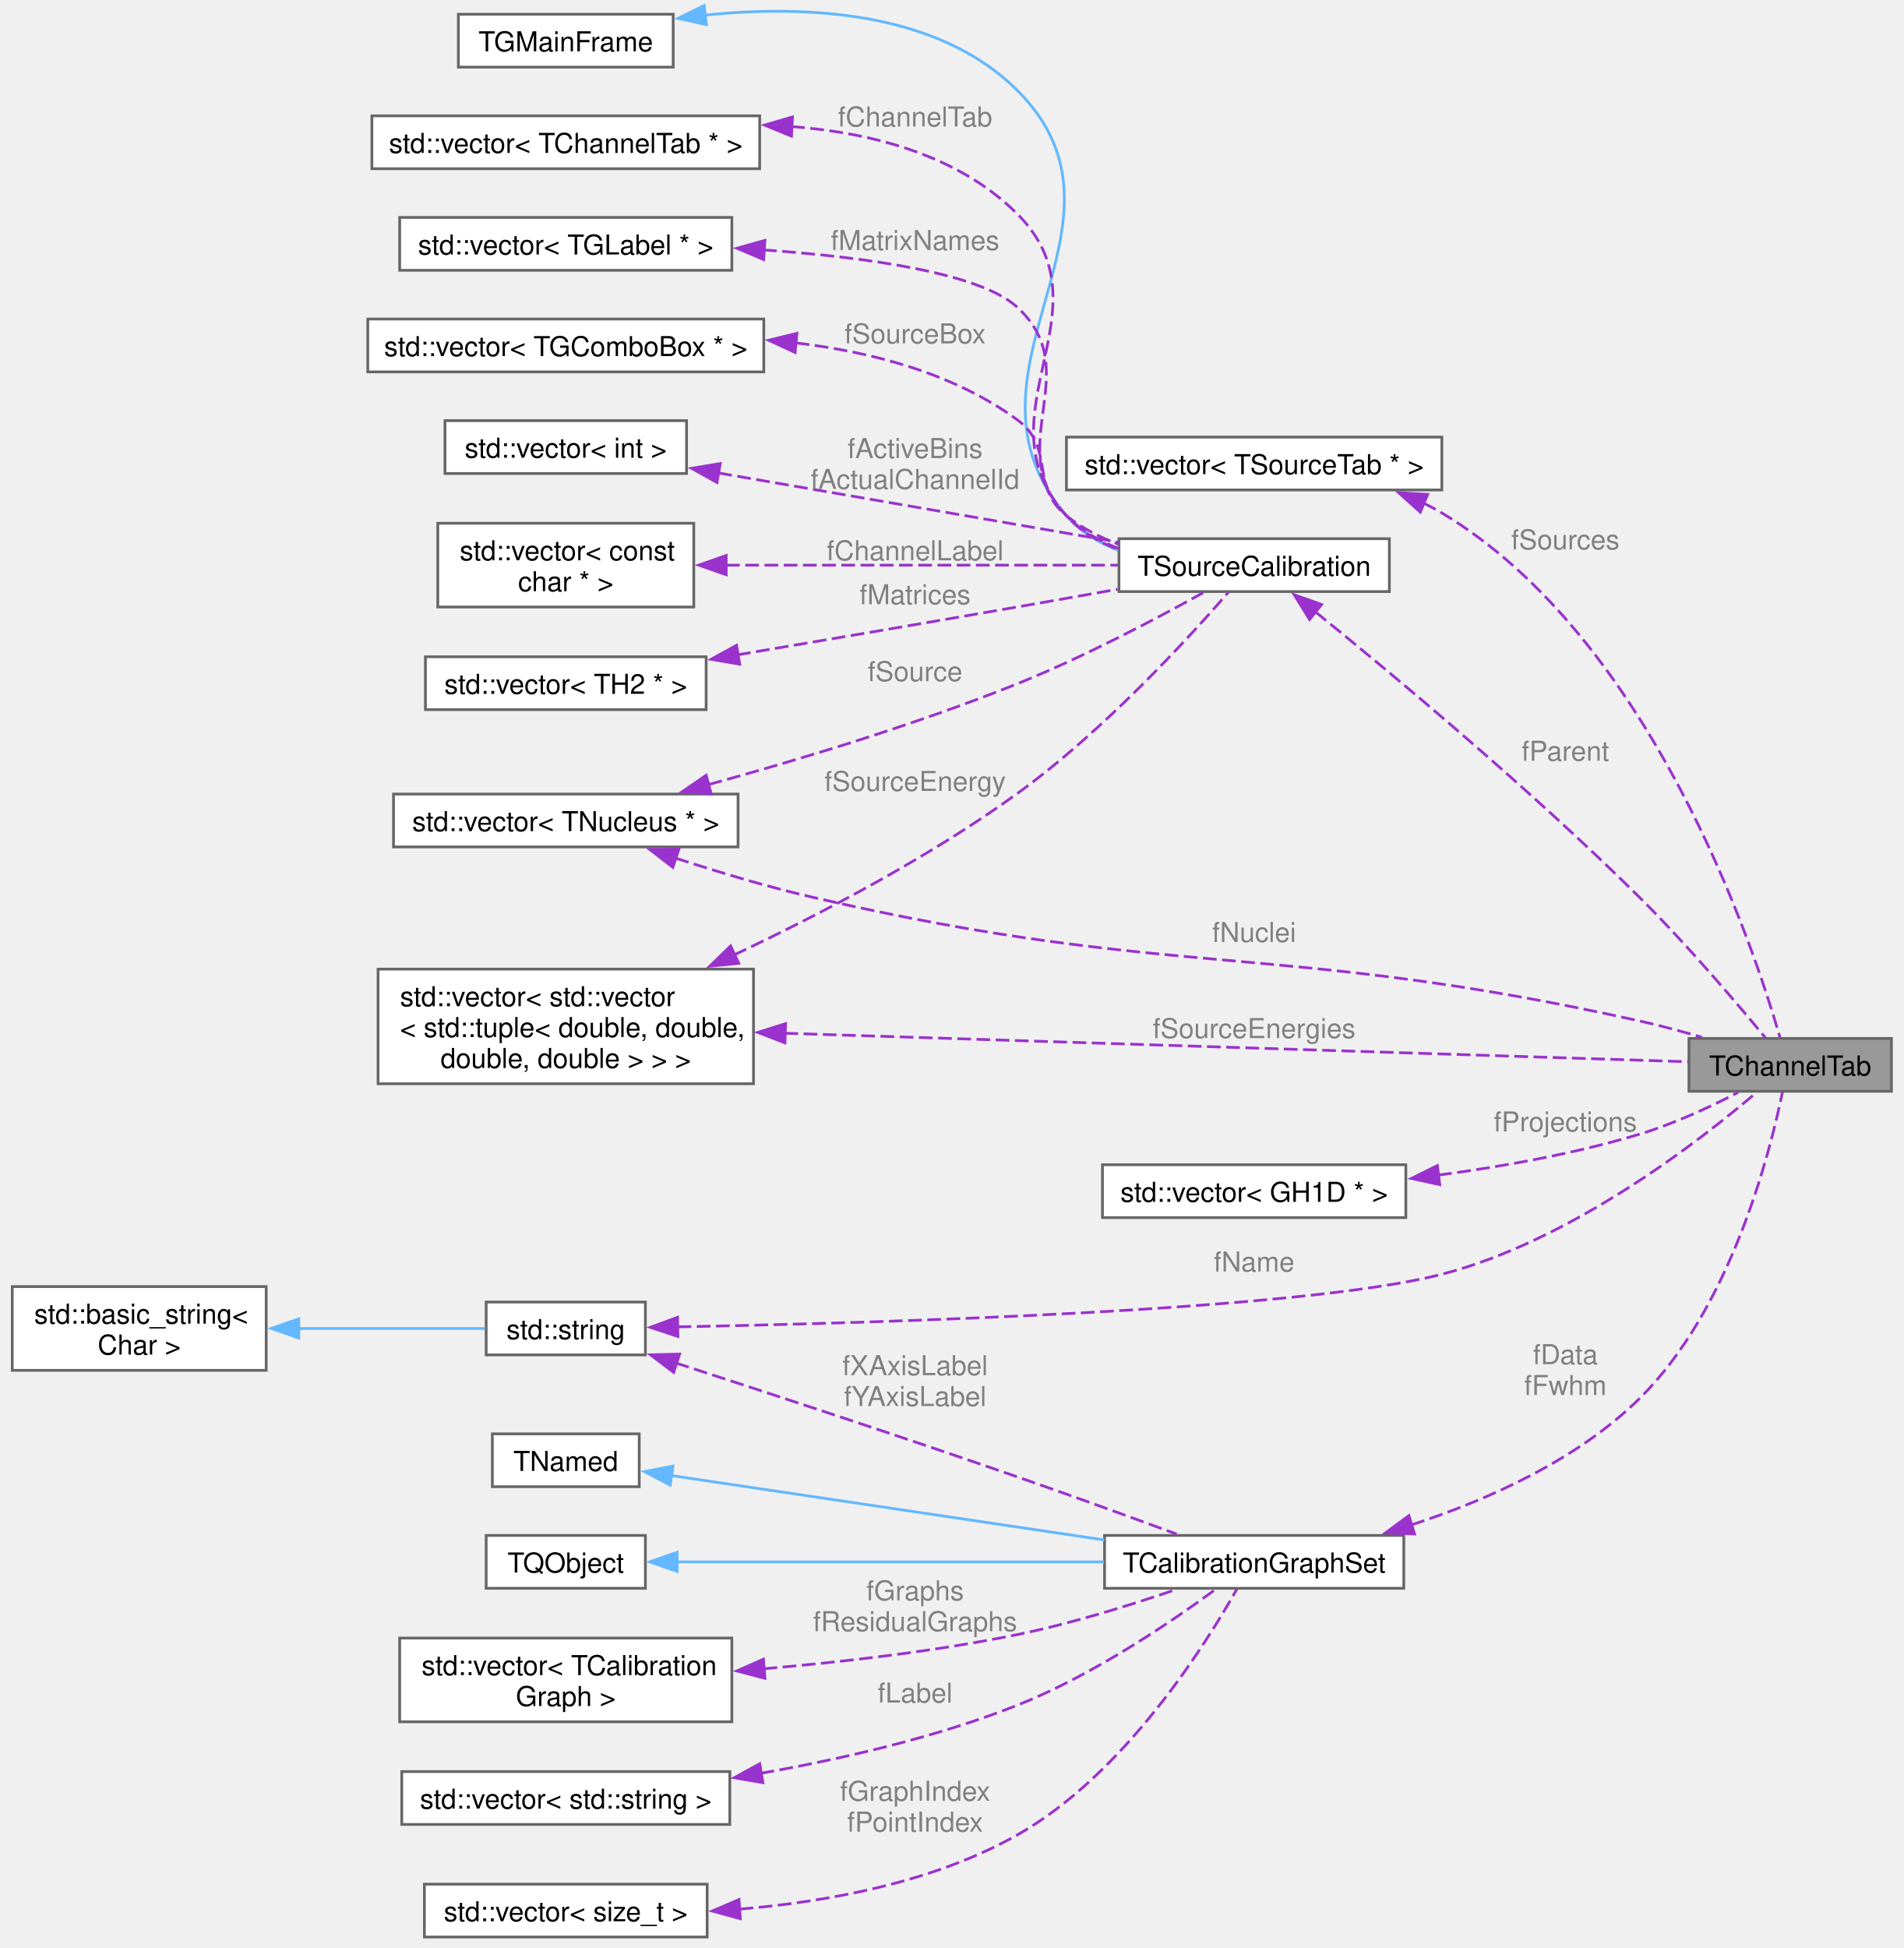
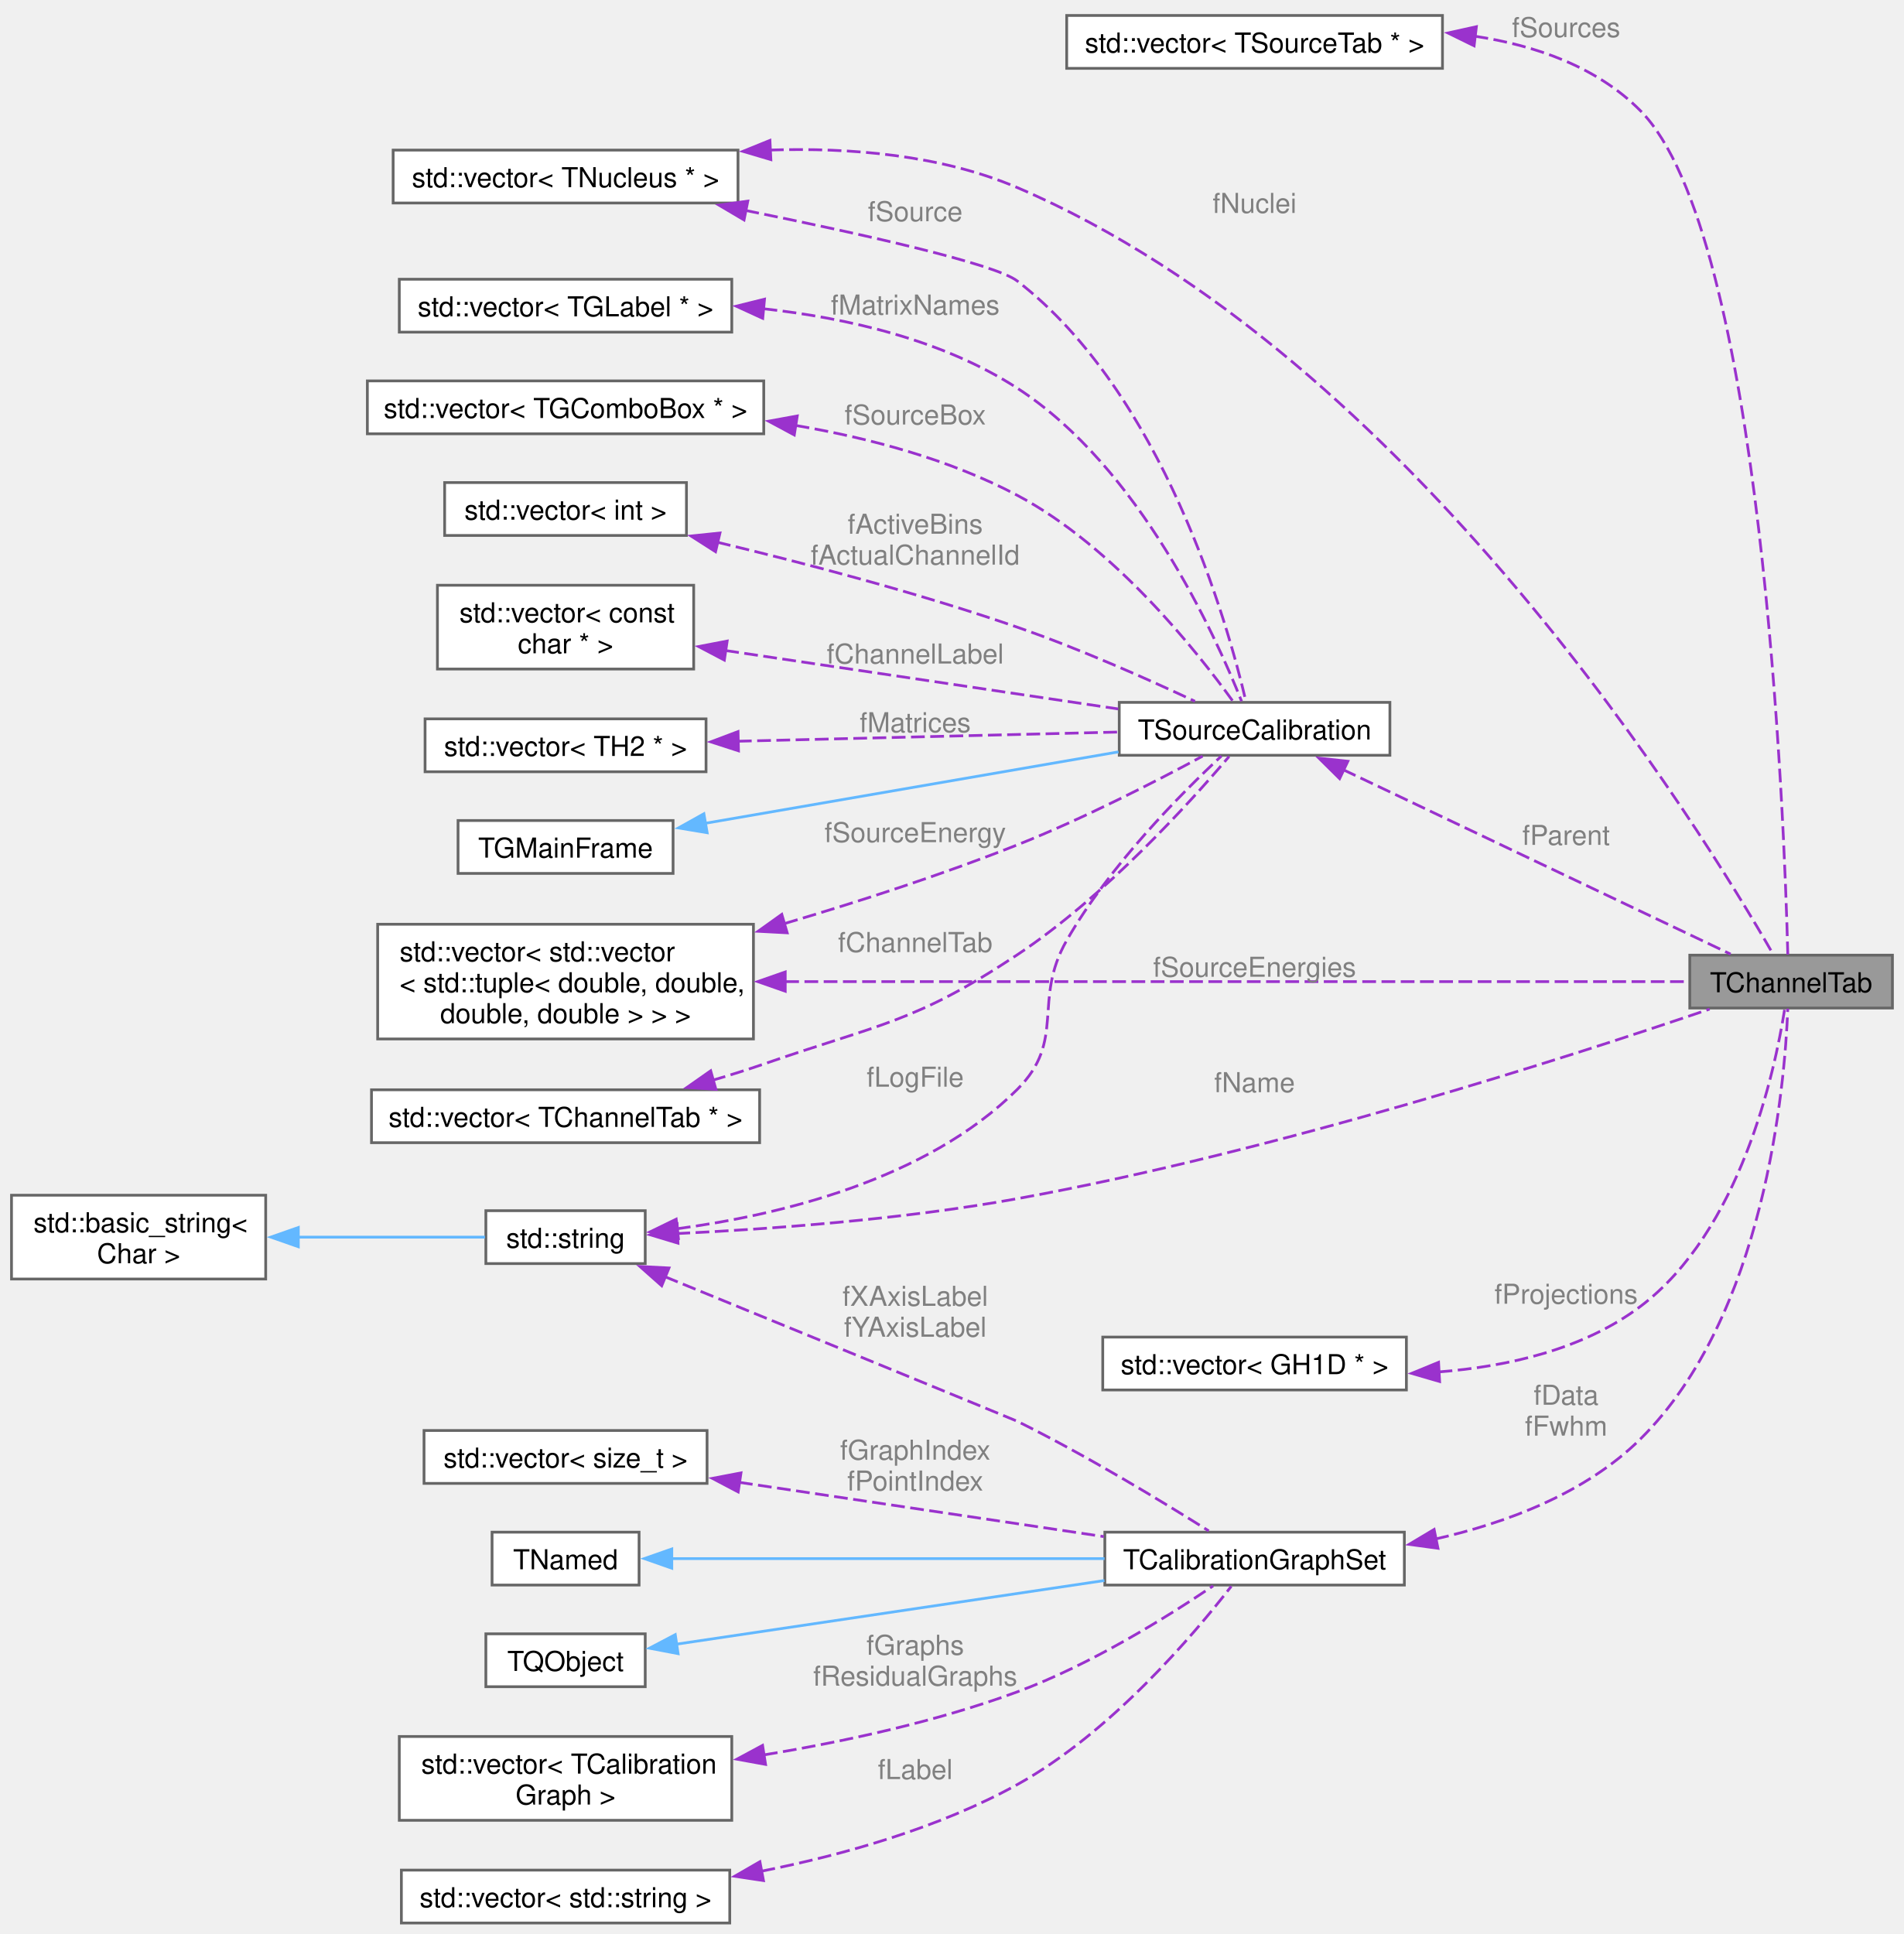
- <svg xmlns="http://www.w3.org/2000/svg" xmlns:xlink="http://www.w3.org/1999/xlink" width="693pt" height="709pt" viewBox="0.00 0.00 692.50 709.44">
-   <g id="graph0" class="graph" transform="scale(1 1) rotate(0) translate(4 705.44)">
+ <svg xmlns="http://www.w3.org/2000/svg" xmlns:xlink="http://www.w3.org/1999/xlink" width="693pt" height="704pt" viewBox="0.00 0.00 692.50 703.88">
+   <g id="graph0" class="graph" transform="scale(1 1) rotate(0) translate(4 699.88)">
    <g id="Node000001" class="node">
      <g id="a_Node000001">
        <a xlink:title=" ">
-           <polygon fill="#999999" stroke="#666666" points="684.5,-327.25 610.75,-327.25 610.75,-308 684.5,-308 684.5,-327.25" />
-           <text text-anchor="middle" x="647.62" y="-313.75" font-family="Helvetica,sans-Serif" font-size="10.00">TChannelTab</text>
+           <polygon fill="#999999" stroke="#666666" points="684.5,-352.25 610.75,-352.25 610.75,-333 684.5,-333 684.5,-352.25" />
+           <text text-anchor="middle" x="647.62" y="-338.75" font-family="Helvetica,sans-Serif" font-size="10.00">TChannelTab</text>
        </a>
      </g>
    </g>
    <g id="Node000002" class="node">
      <g id="a_Node000002">
        <a xlink:title=" ">
-           <polygon fill="white" stroke="#666666" points="520.75,-546.25 384,-546.25 384,-527 520.75,-527 520.75,-546.25" />
-           <text text-anchor="middle" x="452.38" y="-532.75" font-family="Helvetica,sans-Serif" font-size="10.00">std::vector&lt; TSourceTab * &gt;</text>
+           <polygon fill="white" stroke="#666666" points="520.75,-694.25 384,-694.25 384,-675 520.75,-675 520.75,-694.25" />
+           <text text-anchor="middle" x="452.38" y="-680.75" font-family="Helvetica,sans-Serif" font-size="10.00">std::vector&lt; TSourceTab * &gt;</text>
        </a>
      </g>
    </g>
    <g id="edge1_Node000001_Node000002" class="edge">
      <g id="a_edge1_Node000001_Node000002">
        <a xlink:title=" ">
-           <path fill="none" stroke="#9a32cd" stroke-dasharray="5,2" d="M514.05,-522.23C516.35,-521.11 518.6,-519.91 520.75,-518.62 597.03,-472.9 634.2,-361.24 643.95,-327.46" />
-           <polygon fill="#9a32cd" stroke="#9a32cd" points="512.88,-518.92 505,-526.01 515.58,-525.38 512.88,-518.92" />
-         </a>
-       </g>
-       <text text-anchor="middle" x="565.75" y="-505.38" font-family="Helvetica,sans-Serif" font-size="10.00" fill="grey"> fSources</text>
+           <path fill="none" stroke="#9a32cd" stroke-dasharray="5,2" d="M532.42,-686.72C554.58,-683.36 576.91,-675.61 592.75,-659.62 637.25,-614.72 645.18,-401.12 646.42,-352.49" />
+           <polygon fill="#9a32cd" stroke="#9a32cd" points="532.26,-683.21 522.74,-687.88 533.09,-690.16 532.26,-683.21" />
+         </a>
+       </g>
+       <text text-anchor="middle" x="565.75" y="-686.38" font-family="Helvetica,sans-Serif" font-size="10.00" fill="grey"> fSources</text>
    </g>
    <g id="Node000003" class="node">
      <g id="a_Node000003">
        <a xlink:href="class_t_source_calibration.html" target="_top" xlink:title=" ">
-           <polygon fill="white" stroke="#666666" points="501.62,-509.25 403.12,-509.25 403.12,-490 501.62,-490 501.62,-509.25" />
-           <text text-anchor="middle" x="452.38" y="-495.75" font-family="Helvetica,sans-Serif" font-size="10.00">TSourceCalibration</text>
+           <polygon fill="white" stroke="#666666" points="501.62,-444.25 403.12,-444.25 403.12,-425 501.62,-425 501.62,-444.25" />
+           <text text-anchor="middle" x="452.38" y="-430.75" font-family="Helvetica,sans-Serif" font-size="10.00">TSourceCalibration</text>
        </a>
      </g>
    </g>
    <g id="edge2_Node000001_Node000003" class="edge">
      <g id="a_edge2_Node000001_Node000003">
        <a xlink:title=" ">
-           <path fill="none" stroke="#9a32cd" stroke-dasharray="5,2" d="M474.72,-482.59C502.75,-459.88 553.06,-417.98 592.75,-378.62 610.01,-361.51 628.4,-339.86 638.6,-327.49" />
-           <polygon fill="#9a32cd" stroke="#9a32cd" points="472.56,-479.83 466.96,-488.83 476.95,-485.29 472.56,-479.83" />
-         </a>
-       </g>
-       <text text-anchor="middle" x="565.75" y="-428.38" font-family="Helvetica,sans-Serif" font-size="10.00" fill="grey"> fParent</text>
+           <path fill="none" stroke="#9a32cd" stroke-dasharray="5,2" d="M484.58,-419.77C524.23,-400.9 591.57,-368.84 625.6,-352.63" />
+           <polygon fill="#9a32cd" stroke="#9a32cd" points="483.32,-416.5 475.79,-423.95 486.32,-422.82 483.32,-416.5" />
+         </a>
+       </g>
+       <text text-anchor="middle" x="565.75" y="-392.38" font-family="Helvetica,sans-Serif" font-size="10.00" fill="grey"> fParent</text>
    </g>
    <g id="Node000004" class="node">
      <g id="a_Node000004">
        <a xlink:title=" ">
-           <polygon fill="white" stroke="#666666" points="240.75,-700.25 162.5,-700.25 162.5,-681 240.75,-681 240.75,-700.25" />
-           <text text-anchor="middle" x="201.62" y="-686.75" font-family="Helvetica,sans-Serif" font-size="10.00">TGMainFrame</text>
+           <polygon fill="white" stroke="#666666" points="240.75,-401.25 162.5,-401.25 162.5,-382 240.75,-382 240.75,-401.25" />
+           <text text-anchor="middle" x="201.62" y="-387.75" font-family="Helvetica,sans-Serif" font-size="10.00">TGMainFrame</text>
        </a>
      </g>
    </g>
    <g id="edge3_Node000003_Node000004" class="edge">
      <g id="a_edge3_Node000003_Node000004">
        <a xlink:title=" ">
-           <path fill="none" stroke="#63b8ff" d="M252.4,-699.94C288.86,-703.67 336.87,-701.58 366,-672.62 415.18,-623.73 338.65,-570.1 384,-517.62 388.99,-511.85 395.6,-507.83 402.74,-505.05" />
-           <polygon fill="#63b8ff" stroke="#63b8ff" points="252.86,-696.47 242.51,-698.74 252.01,-703.42 252.86,-696.47" />
+           <path fill="none" stroke="#63b8ff" d="M252.46,-400.24C296.22,-407.8 359.49,-418.74 402.86,-426.24" />
+           <polygon fill="#63b8ff" stroke="#63b8ff" points="253.16,-396.81 242.71,-398.55 251.97,-403.71 253.16,-396.81" />
        </a>
      </g>
    </g>
    <g id="Node000005" class="node">
      <g id="a_Node000005">
        <a xlink:title=" ">
-           <polygon fill="white" stroke="#666666" points="272.25,-663.25 131,-663.25 131,-644 272.25,-644 272.25,-663.25" />
-           <text text-anchor="middle" x="201.62" y="-649.75" font-family="Helvetica,sans-Serif" font-size="10.00">std::vector&lt; TChannelTab * &gt;</text>
+           <polygon fill="white" stroke="#666666" points="272.25,-303.25 131,-303.25 131,-284 272.25,-284 272.25,-303.25" />
+           <text text-anchor="middle" x="201.62" y="-289.75" font-family="Helvetica,sans-Serif" font-size="10.00">std::vector&lt; TChannelTab * &gt;</text>
        </a>
      </g>
    </g>
    <g id="edge4_Node000003_Node000005" class="edge">
      <g id="a_edge4_Node000003_Node000005">
        <a xlink:title=" ">
-           <path fill="none" stroke="#9a32cd" stroke-dasharray="5,2" d="M283.72,-659.37C313.26,-657.11 344.61,-648.92 366,-627.62 401.11,-592.67 350.74,-554.34 384,-517.62 389.12,-511.97 395.8,-508.01 402.96,-505.25" />
-           <polygon fill="#9a32cd" stroke="#9a32cd" points="283.83,-655.86 274.03,-659.88 284.2,-662.85 283.83,-655.86" />
-         </a>
-       </g>
-       <text text-anchor="middle" x="328.88" y="-659.38" font-family="Helvetica,sans-Serif" font-size="10.00" fill="grey"> fChannelTab</text>
+           <path fill="none" stroke="#9a32cd" stroke-dasharray="5,2" d="M254.95,-306.67C261.33,-308.53 267.72,-310.53 273.75,-312.62 315.93,-327.26 328.82,-327.66 366,-352.38 398.05,-373.69 428.83,-407.75 443.1,-424.56" />
+           <polygon fill="#9a32cd" stroke="#9a32cd" points="256.34,-303.42 245.76,-304.08 254.44,-310.16 256.34,-303.42" />
+         </a>
+       </g>
+       <text text-anchor="middle" x="328.88" y="-353.38" font-family="Helvetica,sans-Serif" font-size="10.00" fill="grey"> fChannelTab</text>
    </g>
    <g id="Node000006" class="node">
      <g id="a_Node000006">
        <a xlink:title=" ">
-           <polygon fill="white" stroke="#666666" points="262.12,-626.25 141.12,-626.25 141.12,-607 262.12,-607 262.12,-626.25" />
-           <text text-anchor="middle" x="201.62" y="-612.75" font-family="Helvetica,sans-Serif" font-size="10.00">std::vector&lt; TGLabel * &gt;</text>
+           <polygon fill="white" stroke="#666666" points="262.12,-598.25 141.12,-598.25 141.12,-579 262.12,-579 262.12,-598.25" />
+           <text text-anchor="middle" x="201.62" y="-584.75" font-family="Helvetica,sans-Serif" font-size="10.00">std::vector&lt; TGLabel * &gt;</text>
        </a>
      </g>
    </g>
    <g id="edge5_Node000003_Node000006" class="edge">
      <g id="a_edge5_Node000003_Node000006">
        <a xlink:title=" ">
-           <path fill="none" stroke="#9a32cd" stroke-dasharray="5,2" d="M273.46,-614.43C311.1,-611.79 352.37,-606.05 366,-593.62 391.66,-570.24 359.81,-542.52 384,-517.62 389.23,-512.24 395.88,-508.41 402.95,-505.69" />
-           <polygon fill="#9a32cd" stroke="#9a32cd" points="273.72,-610.91 263.96,-615.03 274.16,-617.9 273.72,-610.91" />
-         </a>
-       </g>
-       <text text-anchor="middle" x="328.88" y="-614.38" font-family="Helvetica,sans-Serif" font-size="10.00" fill="grey"> fMatrixNames</text>
+           <path fill="none" stroke="#9a32cd" stroke-dasharray="5,2" d="M273.68,-587.51C304.13,-584.14 338.85,-576.21 366,-558.62 410.53,-529.78 438.12,-468.71 447.64,-444.66" />
+           <polygon fill="#9a32cd" stroke="#9a32cd" points="273.38,-584.02 263.75,-588.44 274.03,-590.99 273.38,-584.02" />
+         </a>
+       </g>
+       <text text-anchor="middle" x="328.88" y="-585.38" font-family="Helvetica,sans-Serif" font-size="10.00" fill="grey"> fMatrixNames</text>
    </g>
    <g id="Node000007" class="node">
      <g id="a_Node000007">
        <a xlink:title=" ">
-           <polygon fill="white" stroke="#666666" points="273.75,-589.25 129.5,-589.25 129.5,-570 273.75,-570 273.75,-589.25" />
-           <text text-anchor="middle" x="201.62" y="-575.75" font-family="Helvetica,sans-Serif" font-size="10.00">std::vector&lt; TGComboBox * &gt;</text>
+           <polygon fill="white" stroke="#666666" points="273.75,-561.25 129.5,-561.25 129.5,-542 273.75,-542 273.75,-561.25" />
+           <text text-anchor="middle" x="201.62" y="-547.75" font-family="Helvetica,sans-Serif" font-size="10.00">std::vector&lt; TGComboBox * &gt;</text>
        </a>
      </g>
    </g>
    <g id="edge6_Node000003_Node000007" class="edge">
      <g id="a_edge6_Node000003_Node000007">
        <a xlink:title=" ">
-           <path fill="none" stroke="#9a32cd" stroke-dasharray="5,2" d="M285.38,-580.56C313.17,-577.27 342.93,-569.44 366,-552.62 380.14,-542.32 370.38,-528.6 384,-517.62 389.56,-513.14 396.14,-509.77 402.97,-507.23" />
-           <polygon fill="#9a32cd" stroke="#9a32cd" points="285.15,-577.07 275.54,-581.53 285.83,-584.03 285.15,-577.07" />
-         </a>
-       </g>
-       <text text-anchor="middle" x="328.88" y="-580.38" font-family="Helvetica,sans-Serif" font-size="10.00" fill="grey"> fSourceBox</text>
+           <path fill="none" stroke="#9a32cd" stroke-dasharray="5,2" d="M285.38,-545.04C312.24,-540.44 341.43,-532.68 366,-519.62 401.28,-500.88 431.44,-462.79 444.48,-444.66" />
+           <polygon fill="#9a32cd" stroke="#9a32cd" points="284.86,-541.58 275.53,-546.59 285.95,-548.49 284.86,-541.58" />
+         </a>
+       </g>
+       <text text-anchor="middle" x="328.88" y="-545.38" font-family="Helvetica,sans-Serif" font-size="10.00" fill="grey"> fSourceBox</text>
    </g>
    <g id="Node000008" class="node">
      <g id="a_Node000008">
        <a xlink:title=" ">
-           <polygon fill="white" stroke="#666666" points="264.38,-416.25 138.88,-416.25 138.88,-397 264.38,-397 264.38,-416.25" />
-           <text text-anchor="middle" x="201.62" y="-402.75" font-family="Helvetica,sans-Serif" font-size="10.00">std::vector&lt; TNucleus * &gt;</text>
-         </a>
-       </g>
-     </g>
-     <g id="edge12_Node000001_Node000008" class="edge">
-       <g id="a_edge12_Node000001_Node000008">
-         <a xlink:title=" ">
-           <path fill="none" stroke="#9a32cd" stroke-dasharray="5,2" d="M241.57,-392.94C257.04,-387.89 275.09,-382.46 291.75,-378.62 423.56,-348.26 460.7,-362.95 592.75,-333.62 600.18,-331.97 608.08,-329.85 615.48,-327.68" />
-           <polygon fill="#9a32cd" stroke="#9a32cd" points="240.63,-389.57 232.25,-396.05 242.84,-396.21 240.63,-389.57" />
-         </a>
-       </g>
-       <text text-anchor="middle" x="452.38" y="-362.38" font-family="Helvetica,sans-Serif" font-size="10.00" fill="grey"> fNuclei</text>
+           <polygon fill="white" stroke="#666666" points="264.38,-645.25 138.88,-645.25 138.88,-626 264.38,-626 264.38,-645.25" />
+           <text text-anchor="middle" x="201.62" y="-631.75" font-family="Helvetica,sans-Serif" font-size="10.00">std::vector&lt; TNucleus * &gt;</text>
+         </a>
+       </g>
+     </g>
+     <g id="edge14_Node000001_Node000008" class="edge">
+       <g id="a_edge14_Node000001_Node000008">
+         <a xlink:title=" ">
+           <path fill="none" stroke="#9a32cd" stroke-dasharray="5,2" d="M276.01,-645.27C305.08,-646.21 338.13,-643.54 366,-631.62 509.39,-570.3 615.91,-396.52 640.99,-352.74" />
+           <polygon fill="#9a32cd" stroke="#9a32cd" points="276.34,-641.79 266.18,-644.8 276,-648.78 276.34,-641.79" />
+         </a>
+       </g>
+       <text text-anchor="middle" x="452.38" y="-622.38" font-family="Helvetica,sans-Serif" font-size="10.00" fill="grey"> fNuclei</text>
    </g>
    <g id="edge7_Node000003_Node000008" class="edge">
      <g id="a_edge7_Node000003_Node000008">
        <a xlink:title=" ">
-           <path fill="none" stroke="#9a32cd" stroke-dasharray="5,2" d="M253.65,-419.71C286.27,-428.67 329.21,-441.58 366,-456.38 390.2,-466.11 416.83,-480.17 433.81,-489.59" />
-           <polygon fill="#9a32cd" stroke="#9a32cd" points="254.6,-416.34 244.03,-417.1 252.77,-423.1 254.6,-416.34" />
-         </a>
-       </g>
-       <text text-anchor="middle" x="328.88" y="-457.38" font-family="Helvetica,sans-Serif" font-size="10.00" fill="grey"> fSource</text>
+           <path fill="none" stroke="#9a32cd" stroke-dasharray="5,2" d="M267.08,-623.3C309.21,-614.78 357.89,-603.9 366,-597.62 419.06,-556.58 442.52,-473.19 449.24,-444.55" />
+           <polygon fill="#9a32cd" stroke="#9a32cd" points="266.58,-619.83 257.46,-625.22 267.95,-626.69 266.58,-619.83" />
+         </a>
+       </g>
+       <text text-anchor="middle" x="328.88" y="-619.38" font-family="Helvetica,sans-Serif" font-size="10.00" fill="grey"> fSource</text>
    </g>
    <g id="Node000009" class="node">
      <g id="a_Node000009">
        <a xlink:title=" ">
-           <polygon fill="white" stroke="#666666" points="270,-352.5 133.25,-352.5 133.25,-310.75 270,-310.75 270,-352.5" />
-           <text text-anchor="start" x="141.25" y="-339" font-family="Helvetica,sans-Serif" font-size="10.00">std::vector&lt; std::vector</text>
-           <text text-anchor="start" x="141.25" y="-327.75" font-family="Helvetica,sans-Serif" font-size="10.00">&lt; std::tuple&lt; double, double,</text>
-           <text text-anchor="middle" x="201.62" y="-316.5" font-family="Helvetica,sans-Serif" font-size="10.00"> double, double &gt; &gt; &gt;</text>
-         </a>
-       </g>
-     </g>
-     <g id="edge16_Node000001_Node000009" class="edge">
-       <g id="a_edge16_Node000001_Node000009">
-         <a xlink:title=" ">
-           <path fill="none" stroke="#9a32cd" stroke-dasharray="5,2" d="M281.27,-329.15C378.27,-326.09 539.07,-321.02 610.51,-318.76" />
-           <polygon fill="#9a32cd" stroke="#9a32cd" points="281.46,-325.64 271.57,-329.45 281.68,-332.63 281.46,-325.64" />
-         </a>
-       </g>
-       <text text-anchor="middle" x="452.38" y="-327.38" font-family="Helvetica,sans-Serif" font-size="10.00" fill="grey"> fSourceEnergies</text>
+           <polygon fill="white" stroke="#666666" points="270,-363.5 133.25,-363.5 133.25,-321.75 270,-321.75 270,-363.5" />
+           <text text-anchor="start" x="141.25" y="-350" font-family="Helvetica,sans-Serif" font-size="10.00">std::vector&lt; std::vector</text>
+           <text text-anchor="start" x="141.25" y="-338.75" font-family="Helvetica,sans-Serif" font-size="10.00">&lt; std::tuple&lt; double, double,</text>
+           <text text-anchor="middle" x="201.62" y="-327.5" font-family="Helvetica,sans-Serif" font-size="10.00"> double, double &gt; &gt; &gt;</text>
+         </a>
+       </g>
+     </g>
+     <g id="edge17_Node000001_Node000009" class="edge">
+       <g id="a_edge17_Node000001_Node000009">
+         <a xlink:title=" ">
+           <path fill="none" stroke="#9a32cd" stroke-dasharray="5,2" d="M281.57,-342.62C378.6,-342.62 539.14,-342.62 610.51,-342.62" />
+           <polygon fill="#9a32cd" stroke="#9a32cd" points="281.57,-339.13 271.57,-342.63 281.57,-346.13 281.57,-339.13" />
+         </a>
+       </g>
+       <text text-anchor="middle" x="452.38" y="-344.38" font-family="Helvetica,sans-Serif" font-size="10.00" fill="grey"> fSourceEnergies</text>
    </g>
    <g id="edge8_Node000003_Node000009" class="edge">
      <g id="a_edge8_Node000003_Node000009">
        <a xlink:title=" ">
-           <path fill="none" stroke="#9a32cd" stroke-dasharray="5,2" d="M262.82,-357.62C294.79,-372.69 333.98,-393.24 366,-416.38 397.38,-439.05 428.47,-473.02 442.95,-489.68" />
-           <polygon fill="#9a32cd" stroke="#9a32cd" points="264.63,-354.6 254.08,-353.56 261.68,-360.95 264.63,-354.6" />
-         </a>
-       </g>
-       <text text-anchor="middle" x="328.88" y="-417.38" font-family="Helvetica,sans-Serif" font-size="10.00" fill="grey"> fSourceEnergy</text>
+           <path fill="none" stroke="#9a32cd" stroke-dasharray="5,2" d="M281.28,-363.74C308.45,-371.77 338.87,-381.62 366,-392.38 389.98,-401.89 416.44,-415.49 433.45,-424.67" />
+           <polygon fill="#9a32cd" stroke="#9a32cd" points="282.28,-360.38 271.7,-360.94 280.32,-367.1 282.28,-360.38" />
+         </a>
+       </g>
+       <text text-anchor="middle" x="328.88" y="-393.38" font-family="Helvetica,sans-Serif" font-size="10.00" fill="grey"> fSourceEnergy</text>
    </g>
    <g id="Node000010" class="node">
      <g id="a_Node000010">
        <a xlink:title=" ">
-           <polygon fill="white" stroke="#666666" points="245.62,-552.25 157.62,-552.25 157.62,-533 245.62,-533 245.62,-552.25" />
-           <text text-anchor="middle" x="201.62" y="-538.75" font-family="Helvetica,sans-Serif" font-size="10.00">std::vector&lt; int &gt;</text>
+           <polygon fill="white" stroke="#666666" points="245.62,-524.25 157.62,-524.25 157.62,-505 245.62,-505 245.62,-524.25" />
+           <text text-anchor="middle" x="201.62" y="-510.75" font-family="Helvetica,sans-Serif" font-size="10.00">std::vector&lt; int &gt;</text>
        </a>
      </g>
    </g>
    <g id="edge9_Node000003_Node000010" class="edge">
      <g id="a_edge9_Node000003_Node000010">
        <a xlink:title=" ">
-           <path fill="none" stroke="#9a32cd" stroke-dasharray="5,2" d="M257.2,-533.19C300.75,-525.66 361.19,-515.22 403.02,-507.98" />
-           <polygon fill="#9a32cd" stroke="#9a32cd" points="256.7,-529.72 247.45,-534.88 257.9,-536.62 256.7,-529.72" />
-         </a>
-       </g>
-       <text text-anchor="middle" x="328.88" y="-538.62" font-family="Helvetica,sans-Serif" font-size="10.00" fill="grey"> fActiveBins</text>
-       <text text-anchor="middle" x="328.88" y="-527.38" font-family="Helvetica,sans-Serif" font-size="10.00" fill="grey">fActualChannelId</text>
+           <path fill="none" stroke="#9a32cd" stroke-dasharray="5,2" d="M256.76,-502.56C288.87,-494.86 330.17,-484.02 366,-471.62 388.59,-463.81 413.6,-452.66 430.67,-444.65" />
+           <polygon fill="#9a32cd" stroke="#9a32cd" points="256.21,-499.09 247.28,-504.8 257.82,-505.9 256.21,-499.09" />
+         </a>
+       </g>
+       <text text-anchor="middle" x="328.88" y="-505.62" font-family="Helvetica,sans-Serif" font-size="10.00" fill="grey"> fActiveBins</text>
+       <text text-anchor="middle" x="328.88" y="-494.38" font-family="Helvetica,sans-Serif" font-size="10.00" fill="grey">fActualChannelId</text>
    </g>
    <g id="Node000011" class="node">
      <g id="a_Node000011">
        <a xlink:title=" ">
-           <polygon fill="white" stroke="#666666" points="248.25,-514.88 155,-514.88 155,-484.38 248.25,-484.38 248.25,-514.88" />
-           <text text-anchor="start" x="163" y="-501.38" font-family="Helvetica,sans-Serif" font-size="10.00">std::vector&lt; const</text>
-           <text text-anchor="middle" x="201.62" y="-490.12" font-family="Helvetica,sans-Serif" font-size="10.00"> char * &gt;</text>
+           <polygon fill="white" stroke="#666666" points="248.25,-486.88 155,-486.88 155,-456.38 248.25,-456.38 248.25,-486.88" />
+           <text text-anchor="start" x="163" y="-473.38" font-family="Helvetica,sans-Serif" font-size="10.00">std::vector&lt; const</text>
+           <text text-anchor="middle" x="201.62" y="-462.12" font-family="Helvetica,sans-Serif" font-size="10.00"> char * &gt;</text>
        </a>
      </g>
    </g>
    <g id="edge10_Node000003_Node000011" class="edge">
      <g id="a_edge10_Node000003_Node000011">
        <a xlink:title=" ">
-           <path fill="none" stroke="#9a32cd" stroke-dasharray="5,2" d="M260.01,-499.62C303.23,-499.62 361.83,-499.62 402.75,-499.62" />
-           <polygon fill="#9a32cd" stroke="#9a32cd" points="260.05,-496.13 250.05,-499.63 260.05,-503.13 260.05,-496.13" />
-         </a>
-       </g>
-       <text text-anchor="middle" x="328.88" y="-501.38" font-family="Helvetica,sans-Serif" font-size="10.00" fill="grey"> fChannelLabel</text>
+           <path fill="none" stroke="#9a32cd" stroke-dasharray="5,2" d="M259.74,-463.13C302.98,-456.7 361.74,-447.96 402.75,-441.86" />
+           <polygon fill="#9a32cd" stroke="#9a32cd" points="259.41,-459.64 250.04,-464.57 260.44,-466.56 259.41,-459.64" />
+         </a>
+       </g>
+       <text text-anchor="middle" x="328.88" y="-458.38" font-family="Helvetica,sans-Serif" font-size="10.00" fill="grey"> fChannelLabel</text>
    </g>
    <g id="Node000012" class="node">
      <g id="a_Node000012">
        <a xlink:title=" ">
-           <polygon fill="white" stroke="#666666" points="252.75,-466.25 150.5,-466.25 150.5,-447 252.75,-447 252.75,-466.25" />
-           <text text-anchor="middle" x="201.62" y="-452.75" font-family="Helvetica,sans-Serif" font-size="10.00">std::vector&lt; TH2 * &gt;</text>
+           <polygon fill="white" stroke="#666666" points="252.75,-438.25 150.5,-438.25 150.5,-419 252.75,-419 252.75,-438.25" />
+           <text text-anchor="middle" x="201.62" y="-424.75" font-family="Helvetica,sans-Serif" font-size="10.00">std::vector&lt; TH2 * &gt;</text>
        </a>
      </g>
    </g>
    <g id="edge11_Node000003_Node000012" class="edge">
      <g id="a_edge11_Node000003_Node000012">
        <a xlink:title=" ">
-           <path fill="none" stroke="#9a32cd" stroke-dasharray="5,2" d="M264.01,-466.93C294.66,-472.1 332.3,-478.5 366,-484.38 377.87,-486.44 390.65,-488.71 402.63,-490.84" />
-           <polygon fill="#9a32cd" stroke="#9a32cd" points="264.99,-463.54 254.55,-465.33 263.83,-470.44 264.99,-463.54" />
-         </a>
-       </g>
-       <text text-anchor="middle" x="328.88" y="-485.38" font-family="Helvetica,sans-Serif" font-size="10.00" fill="grey"> fMatrices</text>
+           <path fill="none" stroke="#9a32cd" stroke-dasharray="5,2" d="M264.36,-430.11C307.12,-431.15 363.24,-432.5 402.8,-433.45" />
+           <polygon fill="#9a32cd" stroke="#9a32cd" points="264.56,-426.62 254.48,-429.88 264.39,-433.62 264.56,-426.62" />
+         </a>
+       </g>
+       <text text-anchor="middle" x="328.88" y="-433.38" font-family="Helvetica,sans-Serif" font-size="10.00" fill="grey"> fMatrices</text>
    </g>
    <g id="Node000013" class="node">
      <g id="a_Node000013">
        <a xlink:title=" ">
-           <polygon fill="white" stroke="#666666" points="507.62,-281.25 397.12,-281.25 397.12,-262 507.62,-262 507.62,-281.25" />
-           <text text-anchor="middle" x="452.38" y="-267.75" font-family="Helvetica,sans-Serif" font-size="10.00">std::vector&lt; GH1D * &gt;</text>
-         </a>
-       </g>
-     </g>
-     <g id="edge13_Node000001_Node000013" class="edge">
-       <g id="a_edge13_Node000001_Node000013">
-         <a xlink:title=" ">
-           <path fill="none" stroke="#9a32cd" stroke-dasharray="5,2" d="M519.39,-277.47C542.88,-280.59 569.3,-285.3 592.75,-292.38 605.21,-296.13 618.46,-302.31 628.7,-307.61" />
-           <polygon fill="#9a32cd" stroke="#9a32cd" points="519.98,-274.01 509.62,-276.25 519.11,-280.96 519.98,-274.01" />
-         </a>
-       </g>
-       <text text-anchor="middle" x="565.75" y="-293.38" font-family="Helvetica,sans-Serif" font-size="10.00" fill="grey"> fProjections</text>
-     </g>
-     <g id="Node000014" class="node">
-       <g id="a_Node000014">
-         <a xlink:title=" ">
-           <polygon fill="white" stroke="#666666" points="230.62,-231.25 172.62,-231.25 172.62,-212 230.62,-212 230.62,-231.25" />
-           <text text-anchor="middle" x="201.62" y="-217.75" font-family="Helvetica,sans-Serif" font-size="10.00">std::string</text>
-         </a>
-       </g>
-     </g>
-     <g id="edge14_Node000001_Node000014" class="edge">
-       <g id="a_edge14_Node000001_Node000014">
-         <a xlink:title=" ">
-           <path fill="none" stroke="#9a32cd" stroke-dasharray="5,2" d="M242.35,-222.21C315.62,-223.6 469.24,-228.06 520.75,-241.38 568,-253.59 614.81,-290.02 635.54,-307.74" />
-           <polygon fill="#9a32cd" stroke="#9a32cd" points="242.47,-218.71 232.41,-222.03 242.34,-225.71 242.47,-218.71" />
-         </a>
-       </g>
-       <text text-anchor="middle" x="452.38" y="-242.38" font-family="Helvetica,sans-Serif" font-size="10.00" fill="grey"> fName</text>
+           <polygon fill="white" stroke="#666666" points="230.62,-259.25 172.62,-259.25 172.62,-240 230.62,-240 230.62,-259.25" />
+           <text text-anchor="middle" x="201.62" y="-245.75" font-family="Helvetica,sans-Serif" font-size="10.00">std::string</text>
+         </a>
+       </g>
+     </g>
+     <g id="edge16_Node000001_Node000013" class="edge">
+       <g id="a_edge16_Node000001_Node000013">
+         <a xlink:title=" ">
+           <path fill="none" stroke="#9a32cd" stroke-dasharray="5,2" d="M241.96,-250.91C275.23,-252.5 324.03,-255.99 366,-263.62 459.87,-280.7 567.65,-315.46 617.96,-332.61" />
+           <polygon fill="#9a32cd" stroke="#9a32cd" points="242.54,-247.43 232.39,-250.49 242.23,-254.43 242.54,-247.43" />
+         </a>
+       </g>
+       <text text-anchor="middle" x="452.38" y="-302.38" font-family="Helvetica,sans-Serif" font-size="10.00" fill="grey"> fName</text>
+     </g>
+     <g id="edge12_Node000003_Node000013" class="edge">
+       <g id="a_edge12_Node000003_Node000013">
+         <a xlink:title=" ">
+           <path fill="none" stroke="#9a32cd" stroke-dasharray="5,2" d="M242.13,-252.67C278.88,-257.55 332.81,-270.27 366,-303.38 383.99,-321.32 371.39,-335.57 384,-357.62 399.52,-384.76 425.55,-410.98 440.3,-424.72" />
+           <polygon fill="#9a32cd" stroke="#9a32cd" points="242.69,-249.21 232.35,-251.52 241.88,-256.16 242.69,-249.21" />
+         </a>
+       </g>
+       <text text-anchor="middle" x="328.88" y="-304.38" font-family="Helvetica,sans-Serif" font-size="10.00" fill="grey"> fLogFile</text>
    </g>
    <g id="Node000016" class="node">
      <g id="a_Node000016">
        <a xlink:href="class_t_calibration_graph_set.html" target="_top" xlink:title=" ">
-           <polygon fill="white" stroke="#666666" points="506.88,-146.25 397.88,-146.25 397.88,-127 506.88,-127 506.88,-146.25" />
-           <text text-anchor="middle" x="452.38" y="-132.75" font-family="Helvetica,sans-Serif" font-size="10.00">TCalibrationGraphSet</text>
-         </a>
-       </g>
-     </g>
-     <g id="edge23_Node000016_Node000014" class="edge">
-       <g id="a_edge23_Node000016_Node000014">
-         <a xlink:title=" ">
-           <path fill="none" stroke="#9a32cd" stroke-dasharray="5,2" d="M241.66,-209.08C274.82,-198.33 323.65,-182.31 366,-167.62 385.52,-160.86 407.42,-152.9 424.15,-146.74" />
-           <polygon fill="#9a32cd" stroke="#9a32cd" points="240.92,-205.64 232.48,-212.04 243.08,-212.3 240.92,-205.64" />
-         </a>
-       </g>
-       <text text-anchor="middle" x="328.88" y="-204.62" font-family="Helvetica,sans-Serif" font-size="10.00" fill="grey"> fXAxisLabel</text>
-       <text text-anchor="middle" x="328.88" y="-193.38" font-family="Helvetica,sans-Serif" font-size="10.00" fill="grey">fYAxisLabel</text>
+           <polygon fill="white" stroke="#666666" points="506.88,-142.25 397.88,-142.25 397.88,-123 506.88,-123 506.88,-142.25" />
+           <text text-anchor="middle" x="452.38" y="-128.75" font-family="Helvetica,sans-Serif" font-size="10.00">TCalibrationGraphSet</text>
+         </a>
+       </g>
+     </g>
+     <g id="edge24_Node000016_Node000013" class="edge">
+       <g id="a_edge24_Node000016_Node000013">
+         <a xlink:title=" ">
+           <path fill="none" stroke="#9a32cd" stroke-dasharray="5,2" d="M237.82,-235.21C285.62,-215.63 365.23,-183.01 366,-182.62 391.09,-170.21 418.84,-153.33 435.7,-142.71" />
+           <polygon fill="#9a32cd" stroke="#9a32cd" points="236.62,-231.92 228.69,-238.95 239.27,-238.4 236.62,-231.92" />
+         </a>
+       </g>
+       <text text-anchor="middle" x="328.88" y="-224.62" font-family="Helvetica,sans-Serif" font-size="10.00" fill="grey"> fXAxisLabel</text>
+       <text text-anchor="middle" x="328.88" y="-213.38" font-family="Helvetica,sans-Serif" font-size="10.00" fill="grey">fYAxisLabel</text>
+     </g>
+     <g id="Node000014" class="node">
+       <g id="a_Node000014">
+         <a xlink:title=" ">
+           <polygon fill="white" stroke="#666666" points="92.5,-264.88 0,-264.88 0,-234.38 92.5,-234.38 92.5,-264.88" />
+           <text text-anchor="start" x="8" y="-251.38" font-family="Helvetica,sans-Serif" font-size="10.00">std::basic_string&lt;</text>
+           <text text-anchor="middle" x="46.25" y="-240.12" font-family="Helvetica,sans-Serif" font-size="10.00"> Char &gt;</text>
+         </a>
+       </g>
+     </g>
+     <g id="edge13_Node000013_Node000014" class="edge">
+       <g id="a_edge13_Node000013_Node000014">
+         <a xlink:title=" ">
+           <path fill="none" stroke="#63b8ff" d="M104.34,-249.62C127.53,-249.62 153.28,-249.62 172.31,-249.62" />
+           <polygon fill="#63b8ff" stroke="#63b8ff" points="104.37,-246.13 94.37,-249.63 104.37,-253.13 104.37,-246.13" />
+         </a>
+       </g>
    </g>
    <g id="Node000015" class="node">
      <g id="a_Node000015">
        <a xlink:title=" ">
-           <polygon fill="white" stroke="#666666" points="92.5,-236.88 0,-236.88 0,-206.38 92.5,-206.38 92.5,-236.88" />
-           <text text-anchor="start" x="8" y="-223.38" font-family="Helvetica,sans-Serif" font-size="10.00">std::basic_string&lt;</text>
-           <text text-anchor="middle" x="46.25" y="-212.12" font-family="Helvetica,sans-Serif" font-size="10.00"> Char &gt;</text>
-         </a>
-       </g>
-     </g>
-     <g id="edge15_Node000014_Node000015" class="edge">
-       <g id="a_edge15_Node000014_Node000015">
-         <a xlink:title=" ">
-           <path fill="none" stroke="#63b8ff" d="M104.34,-221.62C127.53,-221.62 153.28,-221.62 172.31,-221.62" />
-           <polygon fill="#63b8ff" stroke="#63b8ff" points="104.37,-218.13 94.37,-221.63 104.37,-225.13 104.37,-218.13" />
-         </a>
-       </g>
-     </g>
-     <g id="edge17_Node000001_Node000016" class="edge">
-       <g id="a_edge17_Node000001_Node000016">
-         <a xlink:title=" ">
-           <path fill="none" stroke="#9a32cd" stroke-dasharray="5,2" d="M509.6,-150.08C537.5,-159.16 570.01,-173.7 592.75,-196.12 625.77,-228.69 640.15,-285.02 644.81,-307.72" />
-           <polygon fill="#9a32cd" stroke="#9a32cd" points="510.8,-146.78 500.21,-147.19 508.74,-153.47 510.8,-146.78" />
-         </a>
-       </g>
-       <text text-anchor="middle" x="565.75" y="-208.62" font-family="Helvetica,sans-Serif" font-size="10.00" fill="grey"> fData</text>
-       <text text-anchor="middle" x="565.75" y="-197.38" font-family="Helvetica,sans-Serif" font-size="10.00" fill="grey">fFwhm</text>
+           <polygon fill="white" stroke="#666666" points="507.62,-213.25 397.12,-213.25 397.12,-194 507.62,-194 507.62,-213.25" />
+           <text text-anchor="middle" x="452.38" y="-199.75" font-family="Helvetica,sans-Serif" font-size="10.00">std::vector&lt; GH1D * &gt;</text>
+         </a>
+       </g>
+     </g>
+     <g id="edge15_Node000001_Node000015" class="edge">
+       <g id="a_edge15_Node000001_Node000015">
+         <a xlink:title=" ">
+           <path fill="none" stroke="#9a32cd" stroke-dasharray="5,2" d="M519.35,-200.57C544.46,-202.51 571.99,-208.74 592.75,-224.38 629.15,-251.79 641.65,-309.57 645.3,-332.72" />
+           <polygon fill="#9a32cd" stroke="#9a32cd" points="519.71,-197.08 509.53,-200.04 519.33,-204.07 519.71,-197.08" />
+         </a>
+       </g>
+       <text text-anchor="middle" x="565.75" y="-225.38" font-family="Helvetica,sans-Serif" font-size="10.00" fill="grey"> fProjections</text>
+     </g>
+     <g id="edge18_Node000001_Node000016" class="edge">
+       <g id="a_edge18_Node000001_Node000016">
+         <a xlink:title=" ">
+           <path fill="none" stroke="#9a32cd" stroke-dasharray="5,2" d="M518.15,-139.75C544.28,-145.67 572.89,-156.47 592.75,-176.12 638.1,-221 645.3,-304.29 646.42,-332.78" />
+           <polygon fill="#9a32cd" stroke="#9a32cd" points="519.11,-136.38 508.62,-137.81 517.71,-143.24 519.11,-136.38" />
+         </a>
+       </g>
+       <text text-anchor="middle" x="565.75" y="-188.62" font-family="Helvetica,sans-Serif" font-size="10.00" fill="grey"> fData</text>
+       <text text-anchor="middle" x="565.75" y="-177.38" font-family="Helvetica,sans-Serif" font-size="10.00" fill="grey">fFwhm</text>
    </g>
    <g id="Node000017" class="node">
      <g id="a_Node000017">
        <a xlink:title=" ">
-           <polygon fill="white" stroke="#666666" points="228.38,-183.25 174.88,-183.25 174.88,-164 228.38,-164 228.38,-183.25" />
-           <text text-anchor="middle" x="201.62" y="-169.75" font-family="Helvetica,sans-Serif" font-size="10.00">TNamed</text>
-         </a>
-       </g>
-     </g>
-     <g id="edge18_Node000016_Node000017" class="edge">
-       <g id="a_edge18_Node000016_Node000017">
-         <a xlink:title=" ">
-           <path fill="none" stroke="#63b8ff" d="M240.12,-168.05C282.03,-161.81 350.25,-151.67 397.78,-144.6" />
-           <polygon fill="#63b8ff" stroke="#63b8ff" points="239.65,-164.58 230.27,-169.51 240.68,-171.5 239.65,-164.58" />
+           <polygon fill="white" stroke="#666666" points="228.38,-142.25 174.88,-142.25 174.88,-123 228.38,-123 228.38,-142.25" />
+           <text text-anchor="middle" x="201.62" y="-128.75" font-family="Helvetica,sans-Serif" font-size="10.00">TNamed</text>
+         </a>
+       </g>
+     </g>
+     <g id="edge19_Node000016_Node000017" class="edge">
+       <g id="a_edge19_Node000016_Node000017">
+         <a xlink:title=" ">
+           <path fill="none" stroke="#63b8ff" d="M240.12,-132.62C282.03,-132.62 350.25,-132.62 397.78,-132.62" />
+           <polygon fill="#63b8ff" stroke="#63b8ff" points="240.29,-129.13 230.29,-132.63 240.29,-136.13 240.29,-129.13" />
        </a>
      </g>
    </g>
    <g id="Node000018" class="node">
      <g id="a_Node000018">
        <a xlink:title=" ">
-           <polygon fill="white" stroke="#666666" points="230.62,-146.25 172.62,-146.25 172.62,-127 230.62,-127 230.62,-146.25" />
-           <text text-anchor="middle" x="201.62" y="-132.75" font-family="Helvetica,sans-Serif" font-size="10.00">TQObject</text>
-         </a>
-       </g>
-     </g>
-     <g id="edge19_Node000016_Node000018" class="edge">
-       <g id="a_edge19_Node000016_Node000018">
-         <a xlink:title=" ">
-           <path fill="none" stroke="#63b8ff" d="M242.1,-136.62C284.14,-136.62 350.94,-136.62 397.73,-136.62" />
-           <polygon fill="#63b8ff" stroke="#63b8ff" points="242.19,-133.13 232.19,-136.63 242.19,-140.13 242.19,-133.13" />
+           <polygon fill="white" stroke="#666666" points="230.62,-105.25 172.62,-105.25 172.62,-86 230.62,-86 230.62,-105.25" />
+           <text text-anchor="middle" x="201.62" y="-91.75" font-family="Helvetica,sans-Serif" font-size="10.00">TQObject</text>
+         </a>
+       </g>
+     </g>
+     <g id="edge20_Node000016_Node000018" class="edge">
+       <g id="a_edge20_Node000016_Node000018">
+         <a xlink:title=" ">
+           <path fill="none" stroke="#63b8ff" d="M241.83,-101.46C283.85,-107.71 350.84,-117.67 397.73,-124.65" />
+           <polygon fill="#63b8ff" stroke="#63b8ff" points="242.58,-98.03 232.17,-100.02 241.55,-104.95 242.58,-98.03" />
        </a>
      </g>
    </g>
    <g id="Node000019" class="node">
      <g id="a_Node000019">
        <a xlink:title=" ">
-           <polygon fill="white" stroke="#666666" points="262.12,-108.88 141.12,-108.88 141.12,-78.38 262.12,-78.38 262.12,-108.88" />
-           <text text-anchor="start" x="149.12" y="-95.38" font-family="Helvetica,sans-Serif" font-size="10.00">std::vector&lt; TCalibration</text>
-           <text text-anchor="middle" x="201.62" y="-84.12" font-family="Helvetica,sans-Serif" font-size="10.00">Graph &gt;</text>
-         </a>
-       </g>
-     </g>
-     <g id="edge20_Node000016_Node000019" class="edge">
-       <g id="a_edge20_Node000016_Node000019">
-         <a xlink:title=" ">
-           <path fill="none" stroke="#9a32cd" stroke-dasharray="5,2" d="M273.65,-97.69C302.5,-100.14 336.04,-104.03 366,-110.12 385.77,-114.15 407.48,-120.92 424.06,-126.61" />
-           <polygon fill="#9a32cd" stroke="#9a32cd" points="274.18,-94.22 263.93,-96.9 273.62,-101.19 274.18,-94.22" />
-         </a>
-       </g>
-       <text text-anchor="middle" x="328.88" y="-122.62" font-family="Helvetica,sans-Serif" font-size="10.00" fill="grey"> fGraphs</text>
-       <text text-anchor="middle" x="328.88" y="-111.38" font-family="Helvetica,sans-Serif" font-size="10.00" fill="grey">fResidualGraphs</text>
+           <polygon fill="white" stroke="#666666" points="262.12,-67.88 141.12,-67.88 141.12,-37.38 262.12,-37.38 262.12,-67.88" />
+           <text text-anchor="start" x="149.12" y="-54.38" font-family="Helvetica,sans-Serif" font-size="10.00">std::vector&lt; TCalibration</text>
+           <text text-anchor="middle" x="201.62" y="-43.12" font-family="Helvetica,sans-Serif" font-size="10.00">Graph &gt;</text>
+         </a>
+       </g>
+     </g>
+     <g id="edge21_Node000016_Node000019" class="edge">
+       <g id="a_edge21_Node000016_Node000019">
+         <a xlink:title=" ">
+           <path fill="none" stroke="#9a32cd" stroke-dasharray="5,2" d="M273.84,-61.19C302.99,-66.01 336.69,-73.31 366,-84.12 392.71,-93.98 420.9,-111.62 437.28,-122.69" />
+           <polygon fill="#9a32cd" stroke="#9a32cd" points="274.41,-57.73 263.99,-59.63 273.32,-64.65 274.41,-57.73" />
+         </a>
+       </g>
+       <text text-anchor="middle" x="328.88" y="-97.62" font-family="Helvetica,sans-Serif" font-size="10.00" fill="grey"> fGraphs</text>
+       <text text-anchor="middle" x="328.88" y="-86.38" font-family="Helvetica,sans-Serif" font-size="10.00" fill="grey">fResidualGraphs</text>
    </g>
    <g id="Node000020" class="node">
      <g id="a_Node000020">
        <a xlink:title=" ">
-           <polygon fill="white" stroke="#666666" points="261.38,-60.25 141.88,-60.25 141.88,-41 261.38,-41 261.38,-60.25" />
-           <text text-anchor="middle" x="201.62" y="-46.75" font-family="Helvetica,sans-Serif" font-size="10.00">std::vector&lt; std::string &gt;</text>
-         </a>
-       </g>
-     </g>
-     <g id="edge21_Node000016_Node000020" class="edge">
-       <g id="a_edge21_Node000016_Node000020">
-         <a xlink:title=" ">
-           <path fill="none" stroke="#9a32cd" stroke-dasharray="5,2" d="M272.56,-59.61C302.07,-64.79 336.38,-72.67 366,-84.38 393.47,-95.24 422.11,-114.71 438.25,-126.57" />
-           <polygon fill="#9a32cd" stroke="#9a32cd" points="273.44,-56.21 262.99,-58.01 272.28,-63.12 273.44,-56.21" />
-         </a>
-       </g>
-       <text text-anchor="middle" x="328.88" y="-85.38" font-family="Helvetica,sans-Serif" font-size="10.00" fill="grey"> fLabel</text>
+           <polygon fill="white" stroke="#666666" points="261.38,-19.25 141.88,-19.25 141.88,0 261.38,0 261.38,-19.25" />
+           <text text-anchor="middle" x="201.62" y="-5.75" font-family="Helvetica,sans-Serif" font-size="10.00">std::vector&lt; std::string &gt;</text>
+         </a>
+       </g>
+     </g>
+     <g id="edge22_Node000016_Node000020" class="edge">
+       <g id="a_edge22_Node000016_Node000020">
+         <a xlink:title=" ">
+           <path fill="none" stroke="#9a32cd" stroke-dasharray="5,2" d="M272.94,-18.86C302.95,-24.86 337.54,-34.62 366,-50.38 400.03,-69.21 430.35,-105.07 443.89,-122.54" />
+           <polygon fill="#9a32cd" stroke="#9a32cd" points="273.65,-15.44 263.17,-17.02 272.35,-22.31 273.65,-15.44" />
+         </a>
+       </g>
+       <text text-anchor="middle" x="328.88" y="-52.38" font-family="Helvetica,sans-Serif" font-size="10.00" fill="grey"> fLabel</text>
    </g>
    <g id="Node000021" class="node">
      <g id="a_Node000021">
        <a xlink:title=" ">
-           <polygon fill="white" stroke="#666666" points="253.12,-19.25 150.12,-19.25 150.12,0 253.12,0 253.12,-19.25" />
-           <text text-anchor="middle" x="201.62" y="-5.75" font-family="Helvetica,sans-Serif" font-size="10.00">std::vector&lt; size_t &gt;</text>
-         </a>
-       </g>
-     </g>
-     <g id="edge22_Node000016_Node000021" class="edge">
-       <g id="a_edge22_Node000016_Node000021">
-         <a xlink:title=" ">
-           <path fill="none" stroke="#9a32cd" stroke-dasharray="5,2" d="M264.93,-10.15C296.9,-12.81 335.44,-19.86 366,-37.12 405.04,-59.18 434.55,-106.21 446.08,-126.72" />
-           <polygon fill="#9a32cd" stroke="#9a32cd" points="265.2,-6.66 254.98,-9.47 264.72,-13.65 265.2,-6.66" />
-         </a>
-       </g>
-       <text text-anchor="middle" x="328.88" y="-49.62" font-family="Helvetica,sans-Serif" font-size="10.00" fill="grey"> fGraphIndex</text>
-       <text text-anchor="middle" x="328.88" y="-38.38" font-family="Helvetica,sans-Serif" font-size="10.00" fill="grey">fPointIndex</text>
+           <polygon fill="white" stroke="#666666" points="253.12,-179.25 150.12,-179.25 150.12,-160 253.12,-160 253.12,-179.25" />
+           <text text-anchor="middle" x="201.62" y="-165.75" font-family="Helvetica,sans-Serif" font-size="10.00">std::vector&lt; size_t &gt;</text>
+         </a>
+       </g>
+     </g>
+     <g id="edge23_Node000016_Node000021" class="edge">
+       <g id="a_edge23_Node000016_Node000021">
+         <a xlink:title=" ">
+           <path fill="none" stroke="#9a32cd" stroke-dasharray="5,2" d="M264.74,-160.39C305.56,-154.31 358.45,-146.45 397.49,-140.64" />
+           <polygon fill="#9a32cd" stroke="#9a32cd" points="264.44,-156.89 255.06,-161.83 265.47,-163.82 264.44,-156.89" />
+         </a>
+       </g>
+       <text text-anchor="middle" x="328.88" y="-168.62" font-family="Helvetica,sans-Serif" font-size="10.00" fill="grey"> fGraphIndex</text>
+       <text text-anchor="middle" x="328.88" y="-157.38" font-family="Helvetica,sans-Serif" font-size="10.00" fill="grey">fPointIndex</text>
    </g>
  </g>
</svg>
